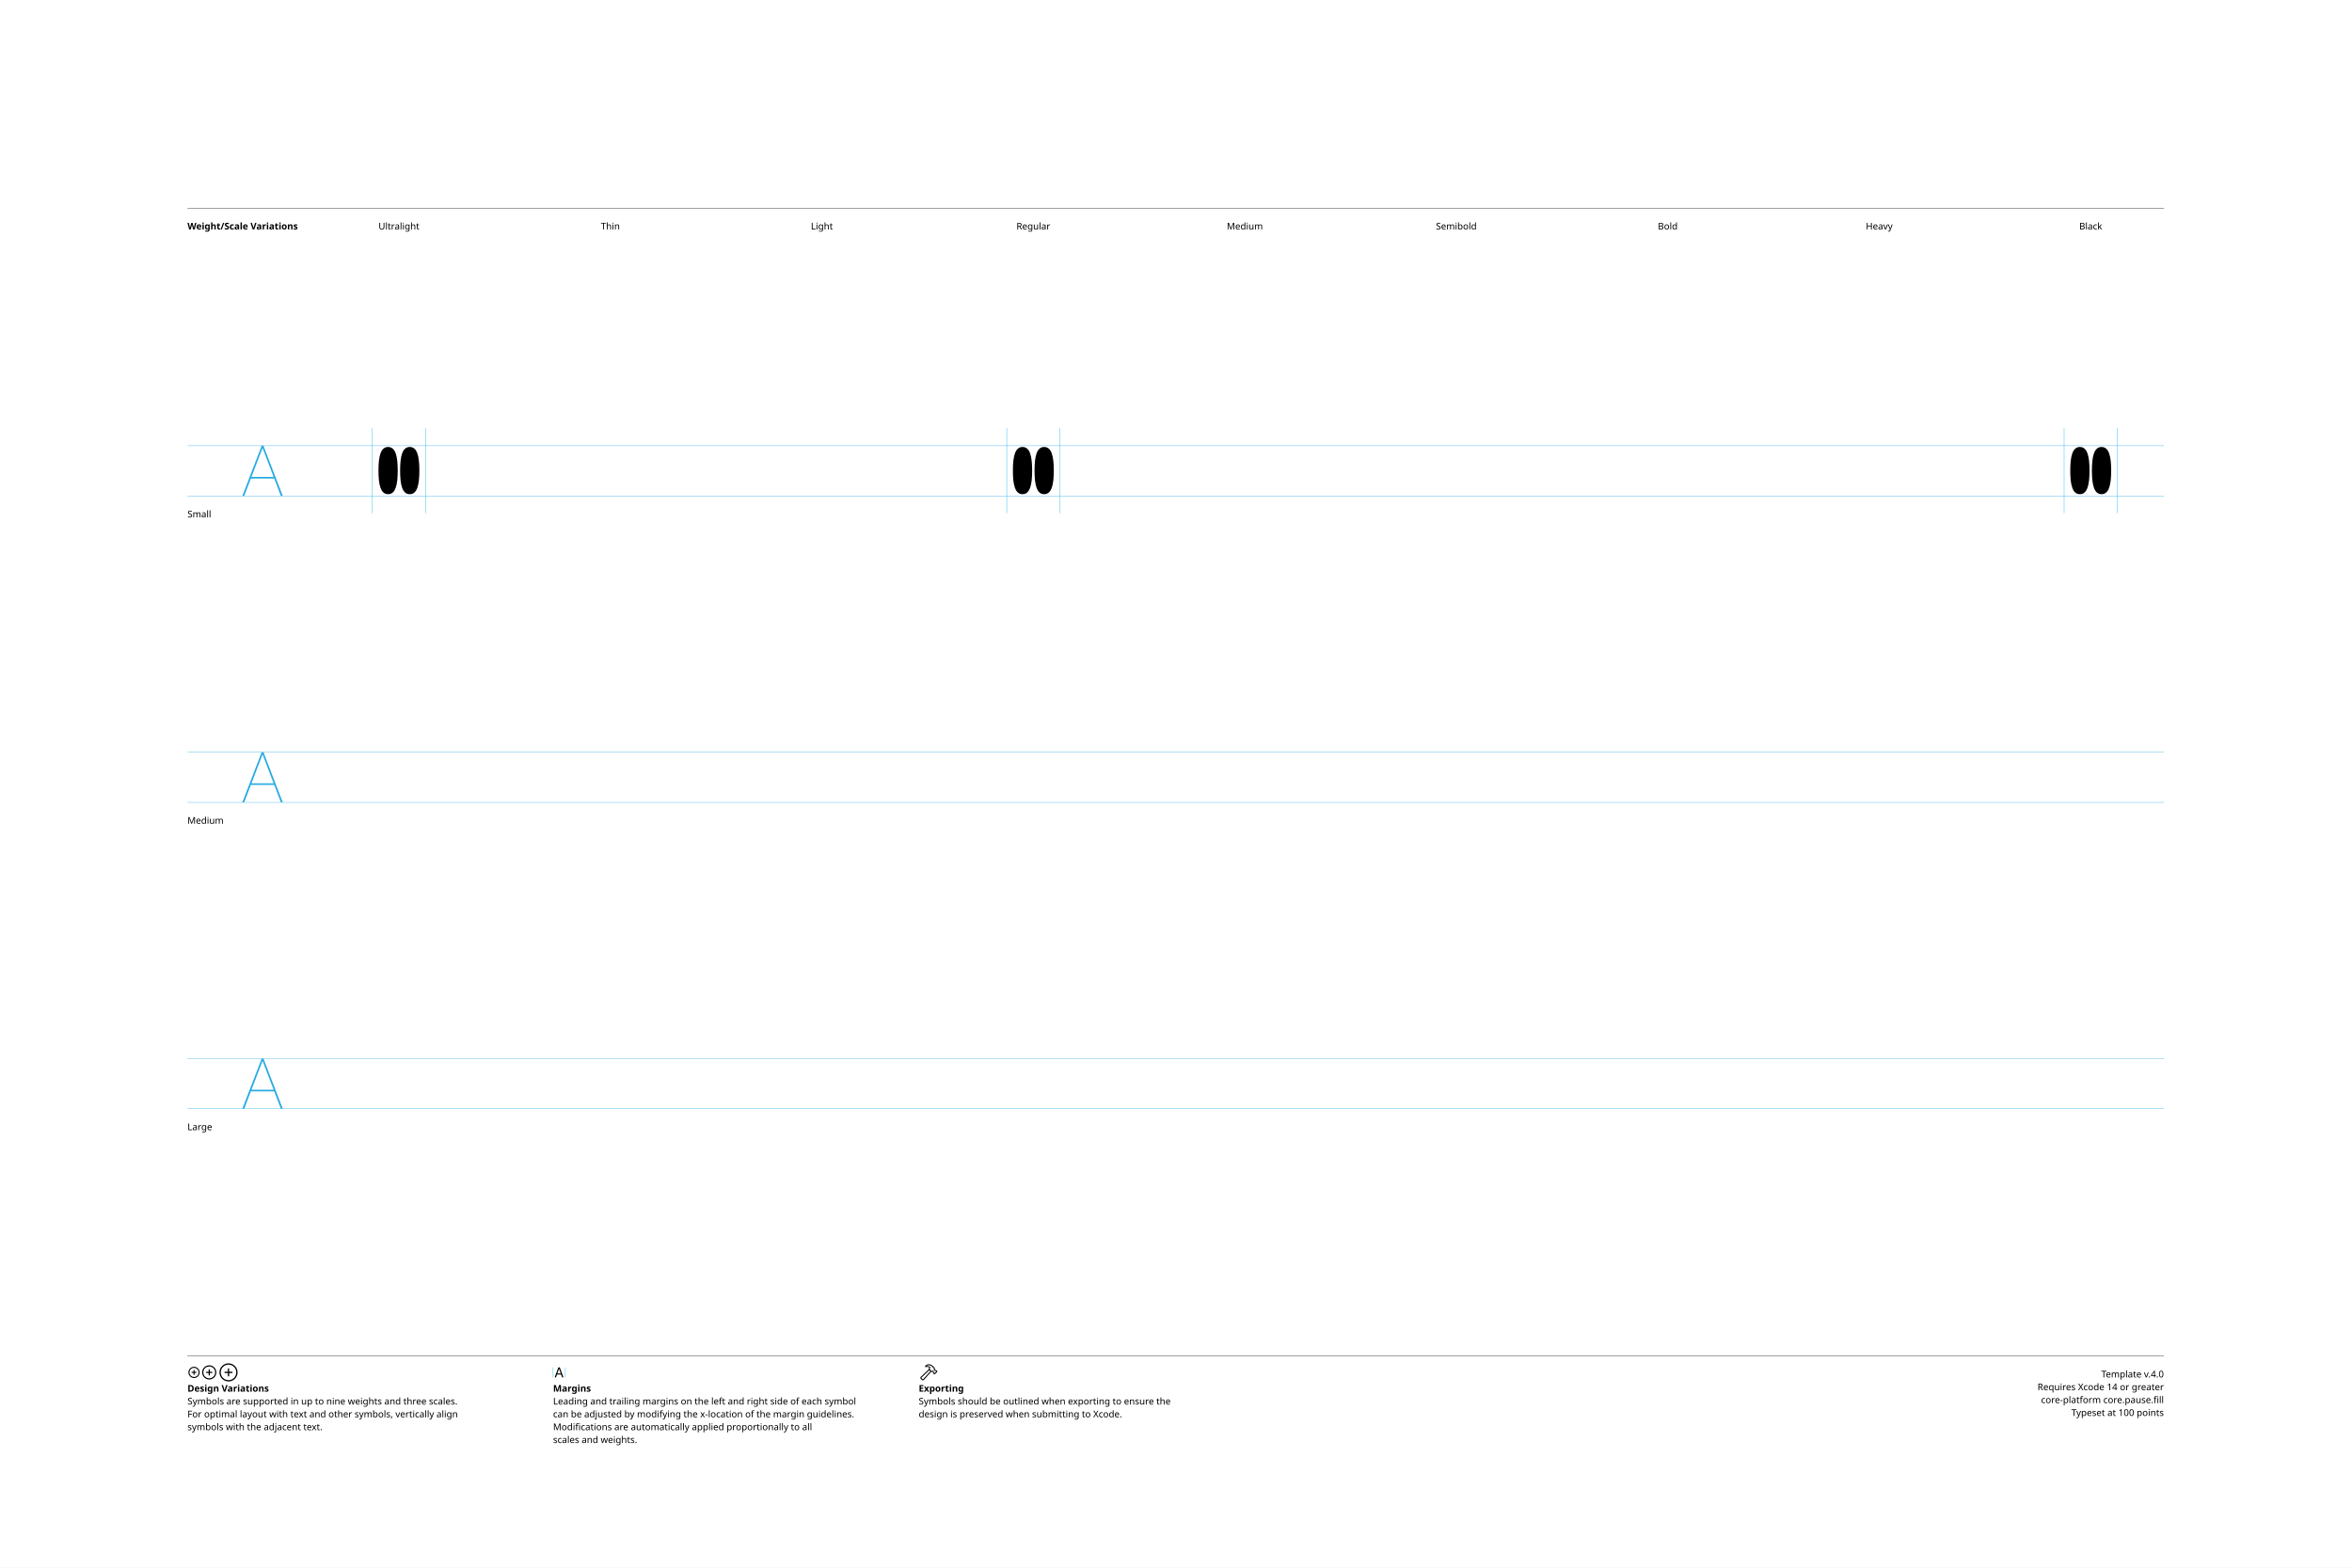
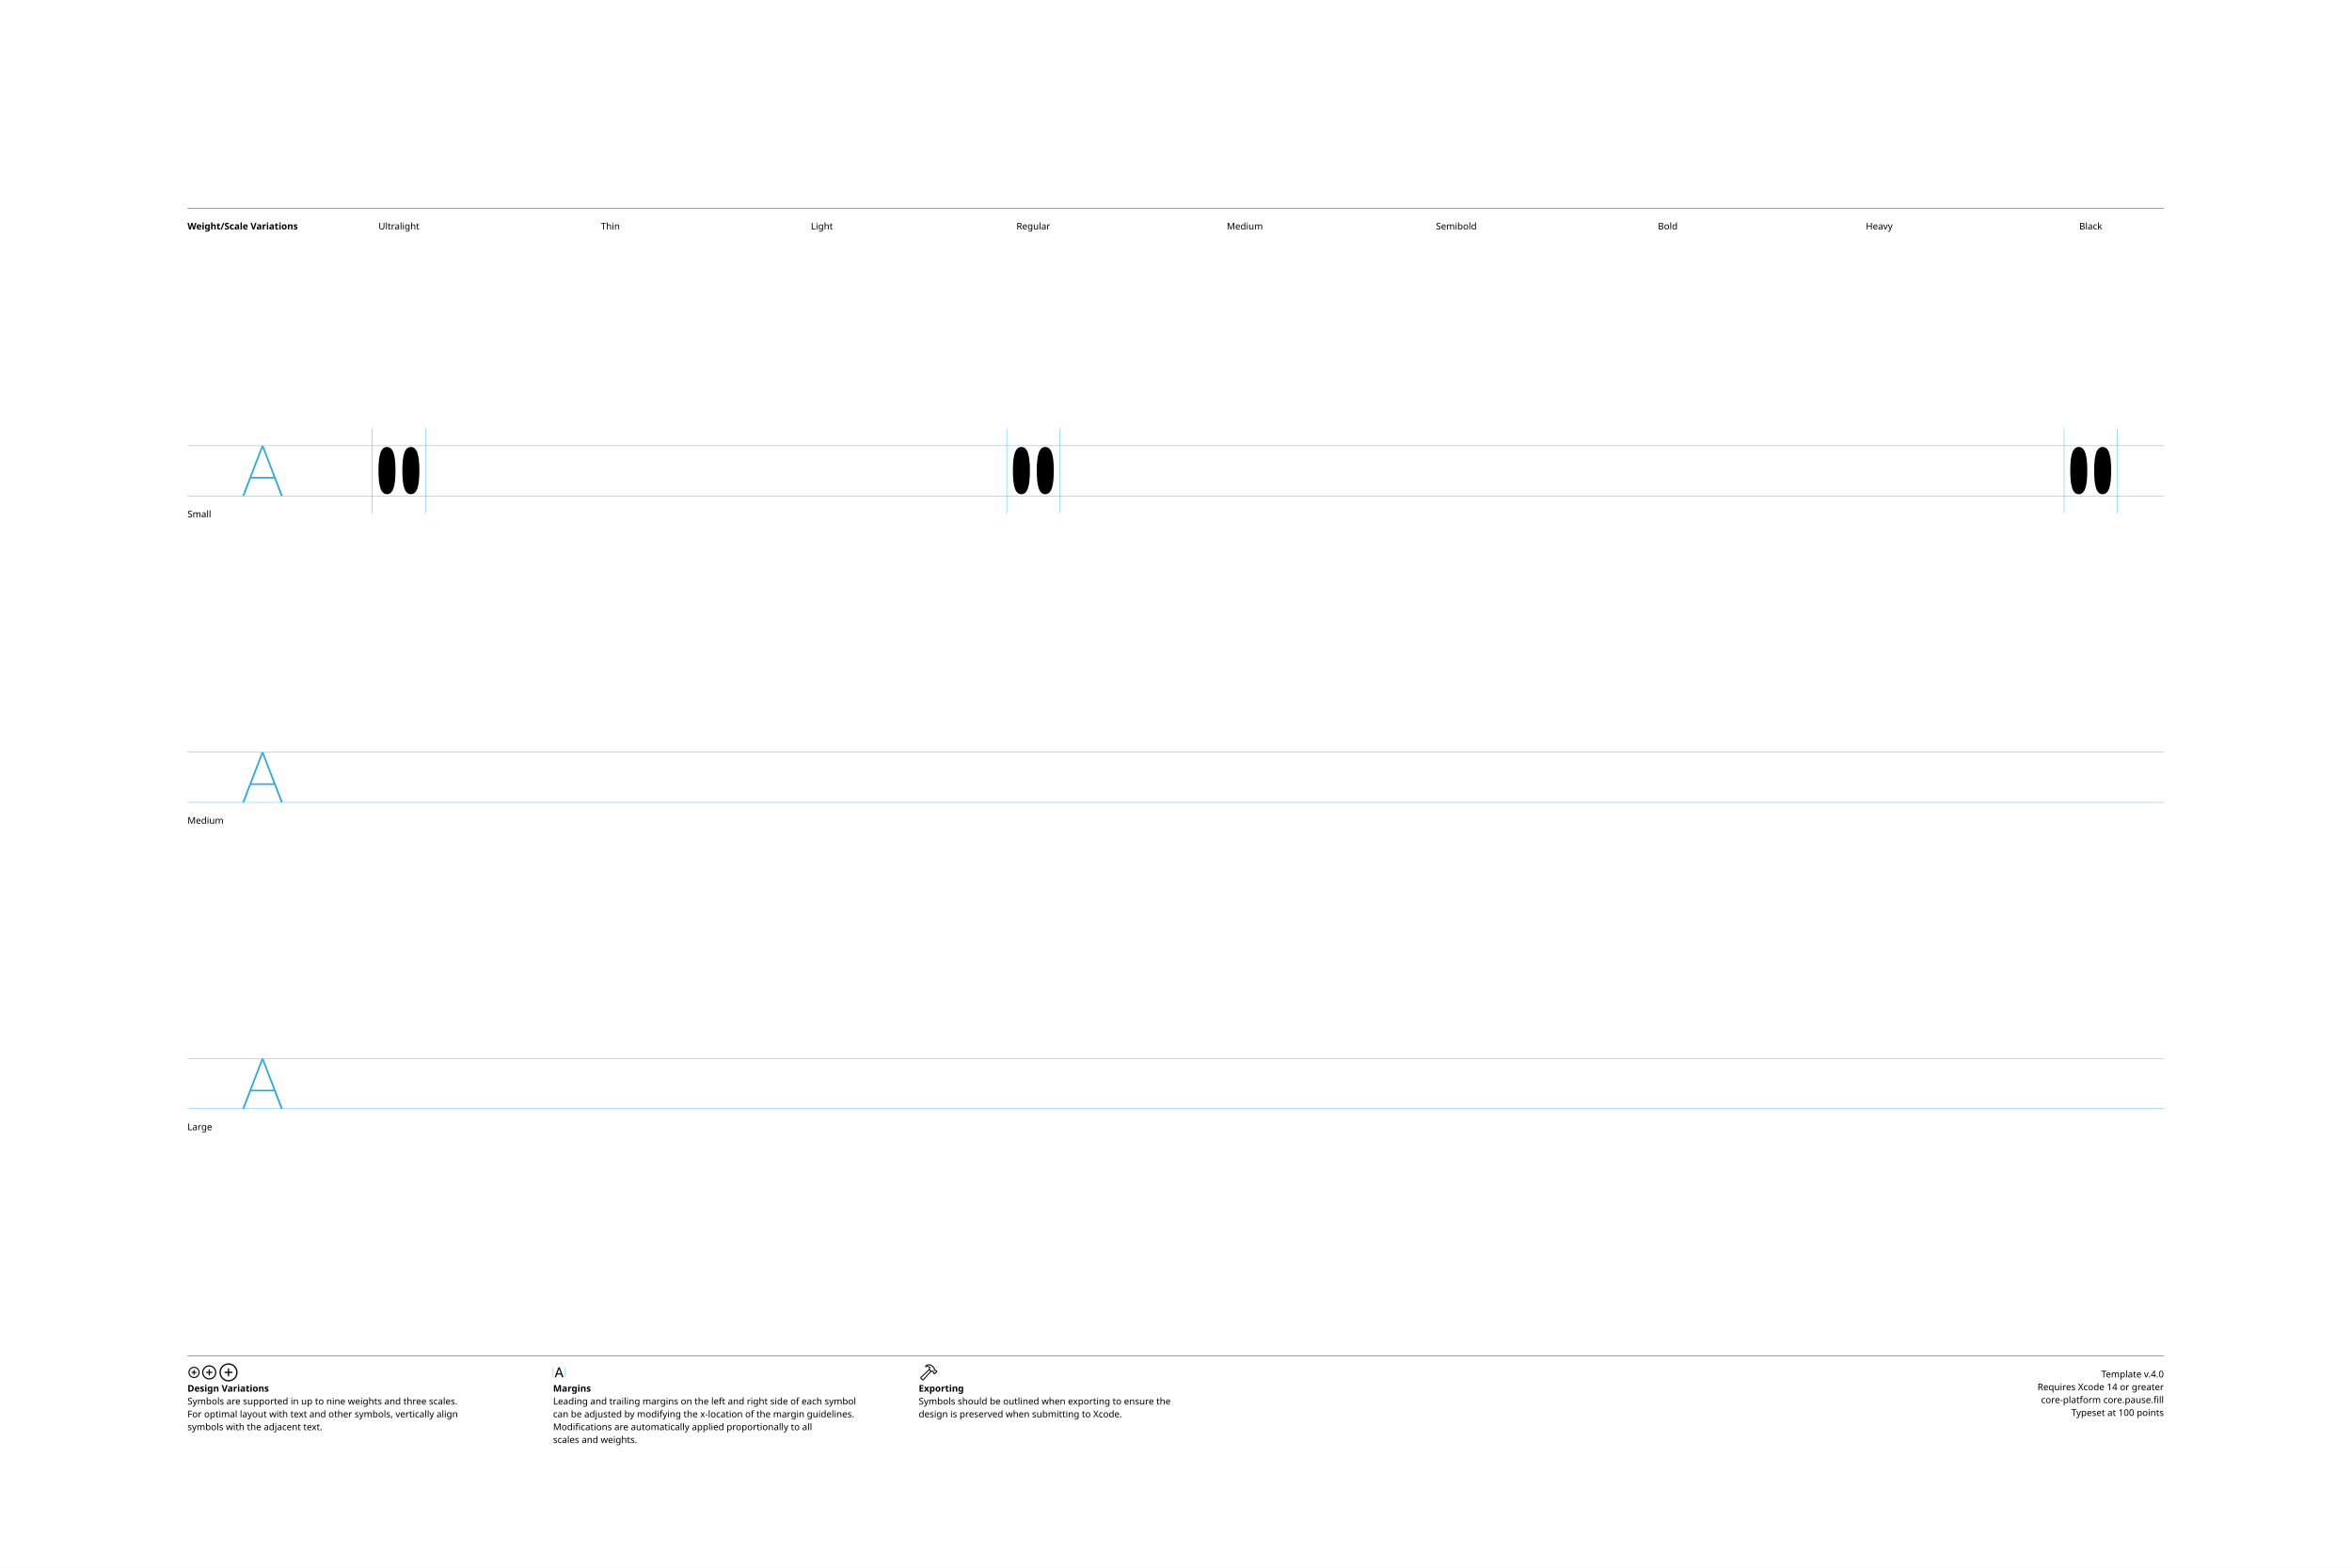
<svg xmlns="http://www.w3.org/2000/svg" version="1.1" width="3300" height="2200">
  <style>.monochrome-0 {fill:#000000}
.multicolor-0:tintColor {fill:#007AFF}
.hierarchical-0:primary {fill:#212121}
.SFSymbolsPreview000000 {fill:#000000;opacity:1.0}
</style>
  <g id="Notes">
    <rect height="2200" id="artboard" style="fill:white;opacity:1" width="3300" x="0" y="0" />
    <line style="fill:none;stroke:black;opacity:1;stroke-width:0.5;" x1="263" x2="3036" y1="292" y2="292" />
    <text style="stroke:none;fill:black;font-family:sans-serif;font-size:13;font-weight:bold;" transform="matrix(1 0 0 1 263 322)">Weight/Scale Variations</text>
    <text style="stroke:none;fill:black;font-family:sans-serif;font-size:13;text-anchor:middle;" transform="matrix(1 0 0 1 559.711 322)">Ultralight</text>
    <text style="stroke:none;fill:black;font-family:sans-serif;font-size:13;text-anchor:middle;" transform="matrix(1 0 0 1 856.422 322)">Thin</text>
    <text style="stroke:none;fill:black;font-family:sans-serif;font-size:13;text-anchor:middle;" transform="matrix(1 0 0 1 1153.13 322)">Light</text>
    <text style="stroke:none;fill:black;font-family:sans-serif;font-size:13;text-anchor:middle;" transform="matrix(1 0 0 1 1449.84 322)">Regular</text>
    <text style="stroke:none;fill:black;font-family:sans-serif;font-size:13;text-anchor:middle;" transform="matrix(1 0 0 1 1746.56 322)">Medium</text>
    <text style="stroke:none;fill:black;font-family:sans-serif;font-size:13;text-anchor:middle;" transform="matrix(1 0 0 1 2043.27 322)">Semibold</text>
    <text style="stroke:none;fill:black;font-family:sans-serif;font-size:13;text-anchor:middle;" transform="matrix(1 0 0 1 2339.98 322)">Bold</text>
    <text style="stroke:none;fill:black;font-family:sans-serif;font-size:13;text-anchor:middle;" transform="matrix(1 0 0 1 2636.69 322)">Heavy</text>
    <text style="stroke:none;fill:black;font-family:sans-serif;font-size:13;text-anchor:middle;" transform="matrix(1 0 0 1 2933.4 322)">Black</text>
    <line style="fill:none;stroke:black;opacity:1;stroke-width:0.5;" x1="263" x2="3036" y1="1903" y2="1903" />
    <g transform="matrix(1 0 0 1 263 1933)">
      <path d="M9.248 0.83C13.555 0.83 17.139-2.744 17.139-7.051C17.139-11.357 13.545-14.932 9.238-14.932C4.941-14.932 1.367-11.357 1.367-7.051C1.367-2.744 4.951 0.83 9.248 0.83ZM9.248-0.654C5.703-0.654 2.871-3.496 2.871-7.051C2.871-10.605 5.693-13.447 9.238-13.447C12.793-13.447 15.645-10.605 15.645-7.051C15.645-3.496 12.803-0.654 9.248-0.654ZM5.654-7.051C5.654-6.621 5.957-6.328 6.406-6.328L8.506-6.328L8.506-4.209C8.506-3.77 8.799-3.467 9.229-3.467C9.678-3.467 9.971-3.77 9.971-4.209L9.971-6.328L12.09-6.328C12.529-6.328 12.832-6.621 12.832-7.051C12.832-7.49 12.529-7.793 12.09-7.793L9.971-7.793L9.971-9.902C9.971-10.352 9.678-10.654 9.229-10.654C8.799-10.654 8.506-10.352 8.506-9.902L8.506-7.793L6.406-7.793C5.957-7.793 5.654-7.49 5.654-7.051Z" />
    </g>
    <g transform="matrix(1 0 0 1 281.867 1933)">
      <path d="M11.709 2.91C17.158 2.91 21.67-1.611 21.67-7.051C21.67-12.5 17.148-17.012 11.699-17.012C6.26-17.012 1.748-12.5 1.748-7.051C1.748-1.611 6.27 2.91 11.709 2.91ZM11.709 1.25C7.1 1.25 3.418-2.441 3.418-7.051C3.418-11.66 7.09-15.352 11.699-15.352C16.309-15.352 20.01-11.66 20.01-7.051C20.01-2.441 16.318 1.25 11.709 1.25ZM7.178-7.051C7.178-6.572 7.51-6.25 8.008-6.25L10.879-6.25L10.879-3.369C10.879-2.881 11.211-2.539 11.69-2.539C12.178-2.539 12.52-2.871 12.52-3.369L12.52-6.25L15.4-6.25C15.889-6.25 16.23-6.572 16.23-7.051C16.23-7.539 15.889-7.881 15.4-7.881L12.52-7.881L12.52-10.752C12.52-11.25 12.178-11.592 11.69-11.592C11.211-11.592 10.879-11.25 10.879-10.752L10.879-7.881L8.008-7.881C7.51-7.881 7.178-7.539 7.178-7.051Z" />
    </g>
    <g transform="matrix(1 0 0 1 305.646 1933)">
      <path d="M14.971 5.664C21.934 5.664 27.695-0.098 27.695-7.051C27.695-14.014 21.924-19.775 14.961-19.775C8.008-19.775 2.256-14.014 2.256-7.051C2.256-0.098 8.018 5.664 14.971 5.664ZM14.971 3.848C8.936 3.848 4.082-1.016 4.082-7.051C4.082-13.096 8.926-17.949 14.961-17.949C21.006-17.949 25.869-13.096 25.869-7.051C25.869-1.016 21.016 3.848 14.971 3.848ZM9.199-7.051C9.199-6.533 9.57-6.172 10.117-6.172L14.062-6.172L14.062-2.217C14.062-1.68 14.434-1.299 14.951-1.299C15.488-1.299 15.859-1.67 15.859-2.217L15.859-6.172L19.814-6.172C20.352-6.172 20.732-6.533 20.732-7.051C20.732-7.598 20.361-7.969 19.814-7.969L15.859-7.969L15.859-11.914C15.859-12.461 15.488-12.842 14.951-12.842C14.434-12.842 14.062-12.461 14.062-11.914L14.062-7.969L10.117-7.969C9.57-7.969 9.199-7.598 9.199-7.051Z" />
    </g>
    <text style="stroke:none;fill:black;font-family:sans-serif;font-size:13;font-weight:bold;" transform="matrix(1 0 0 1 263 1953)">Design Variations</text>
    <text style="stroke:none;fill:black;font-family:sans-serif;font-size:13;" transform="matrix(1 0 0 1 263 1971)">Symbols are supported in up to nine weights and three scales.</text>
    <text style="stroke:none;fill:black;font-family:sans-serif;font-size:13;" transform="matrix(1 0 0 1 263 1989)">For optimal layout with text and other symbols, vertically align</text>
    <text style="stroke:none;fill:black;font-family:sans-serif;font-size:13;" transform="matrix(1 0 0 1 263 2007)">symbols with the adjacent text.</text>
    <line style="fill:none;stroke:#00AEEF;stroke-width:0.5;opacity:1.0;" x1="776" x2="776" y1="1919" y2="1933" />
    <g transform="matrix(1 0 0 1 776 1933)">
      <path d="M3.311 0.156C3.828 0.156 4.082-0.039 4.268-0.586L5.527-4.033L11.289-4.033L12.549-0.586C12.734-0.039 12.988 0.156 13.496 0.156C14.014 0.156 14.346-0.156 14.346-0.645C14.346-0.811 14.316-0.967 14.238-1.172L9.658-13.369C9.434-13.965 9.033-14.268 8.408-14.268C7.803-14.268 7.393-13.975 7.178-13.379L2.598-1.162C2.52-0.957 2.49-0.801 2.49-0.635C2.49-0.146 2.803 0.156 3.311 0.156ZM6.006-5.518L8.379-12.09L8.428-12.09L10.801-5.518Z" />
    </g>
    <line style="fill:none;stroke:#00AEEF;stroke-width:0.5;opacity:1.0;" x1="793.197" x2="793.197" y1="1919" y2="1933" />
    <text style="stroke:none;fill:black;font-family:sans-serif;font-size:13;font-weight:bold;" transform="matrix(1 0 0 1 776 1953)">Margins</text>
    <text style="stroke:none;fill:black;font-family:sans-serif;font-size:13;" transform="matrix(1 0 0 1 776 1971)">Leading and trailing margins on the left and right side of each symbol</text>
    <text style="stroke:none;fill:black;font-family:sans-serif;font-size:13;" transform="matrix(1 0 0 1 776 1989)">can be adjusted by modifying the x-location of the margin guidelines.</text>
    <text style="stroke:none;fill:black;font-family:sans-serif;font-size:13;" transform="matrix(1 0 0 1 776 2007)">Modifications are automatically applied proportionally to all</text>
    <text style="stroke:none;fill:black;font-family:sans-serif;font-size:13;" transform="matrix(1 0 0 1 776 2025)">scales and weights.</text>
    <g transform="matrix(1 0 0 1 1289 1933)">
      <path d="M2.842 1.865L4.541 3.574C5.4 4.443 6.387 4.385 7.314 3.359L18.008-8.428L17.041-9.404L6.426 2.275C6.074 2.676 5.742 2.773 5.273 2.305L4.102 1.143C3.633 0.684 3.74 0.342 4.141-0.02L15.615-10.82L14.639-11.787L3.047-0.898C2.061 0.02 1.982 0.996 2.842 1.865ZM9.258-16.328C8.838-15.918 8.809-15.342 9.043-14.951C9.277-14.59 9.736-14.355 10.381-14.521C11.846-14.863 13.369-14.922 14.795-13.984L14.209-12.529C13.867-11.699 14.043-11.113 14.58-10.566L16.875-8.252C17.363-7.764 17.773-7.744 18.34-7.842L19.404-8.037L20.068-7.363L20.029-6.807C19.99-6.309 20.117-5.928 20.605-5.449L21.367-4.707C21.846-4.229 22.461-4.199 22.93-4.668L25.84-7.588C26.309-8.057 26.289-8.652 25.811-9.131L25.039-9.893C24.561-10.371 24.189-10.527 23.711-10.488L23.135-10.44L22.49-11.074L22.734-12.197C22.861-12.764 22.705-13.203 22.119-13.789L19.922-15.977C16.582-19.297 12.148-19.219 9.258-16.328ZM10.752-15.957C13.184-17.734 16.475-17.432 18.701-15.205L21.133-12.793C21.367-12.559 21.406-12.373 21.338-12.031L21.016-10.547L22.52-9.062L23.506-9.121C23.76-9.131 23.838-9.111 24.033-8.916L24.609-8.34L22.168-5.898L21.592-6.475C21.396-6.67 21.367-6.748 21.377-7.012L21.445-7.988L19.951-9.473L18.428-9.219C18.105-9.15 17.959-9.18 17.715-9.414L15.713-11.416C15.459-11.65 15.43-11.816 15.586-12.188L16.465-14.277C14.902-15.732 12.871-16.357 10.84-15.762C10.684-15.723 10.625-15.85 10.752-15.957Z" />
    </g>
    <text style="stroke:none;fill:black;font-family:sans-serif;font-size:13;font-weight:bold;" transform="matrix(1 0 0 1 1289 1953)">Exporting</text>
    <text style="stroke:none;fill:black;font-family:sans-serif;font-size:13;" transform="matrix(1 0 0 1 1289 1971)">Symbols should be outlined when exporting to ensure the</text>
    <text style="stroke:none;fill:black;font-family:sans-serif;font-size:13;" transform="matrix(1 0 0 1 1289 1989)">design is preserved when submitting to Xcode.</text>
    <text id="template-version" style="stroke:none;fill:black;font-family:sans-serif;font-size:13;text-anchor:end;" transform="matrix(1 0 0 1 3036 1933)">Template v.4.0</text>
    <text style="stroke:none;fill:black;font-family:sans-serif;font-size:13;text-anchor:end;" transform="matrix(1 0 0 1 3036 1951)">Requires Xcode 14 or greater</text>
    <text id="descriptive-name" style="stroke:none;fill:black;font-family:sans-serif;font-size:13;text-anchor:end;" transform="matrix(1 0 0 1 3036 1969)">core-platform core.pause.fill</text>
    <text style="stroke:none;fill:black;font-family:sans-serif;font-size:13;text-anchor:end;" transform="matrix(1 0 0 1 3036 1987)">Typeset at 100 points</text>
    <text style="stroke:none;fill:black;font-family:sans-serif;font-size:13;" transform="matrix(1 0 0 1 263 726)">Small</text>
    <text style="stroke:none;fill:black;font-family:sans-serif;font-size:13;" transform="matrix(1 0 0 1 263 1156)">Medium</text>
    <text style="stroke:none;fill:black;font-family:sans-serif;font-size:13;" transform="matrix(1 0 0 1 263 1586)">Large</text>
  </g>
  <g id="Guides">
    <g id="H-reference" style="fill:#27AAE1;stroke:none;" transform="matrix(1 0 0 1 339 696)">
      <path d="M0.994 0L3.638 0L29.328-67.132L30.03-67.132L30.03-70.459L28.123-70.459ZM11.688-24.48L46.981-24.48L46.231-26.729L12.438-26.729ZM55.12 0L57.764 0L30.638-70.459L29.433-70.459L29.433-67.132Z" />
    </g>
    <line id="Baseline-S" style="fill:none;stroke:#27AAE1;opacity:1;stroke-width:0.5;" x1="263" x2="3036" y1="696" y2="696" />
    <line id="Capline-S" style="fill:none;stroke:#27AAE1;opacity:1;stroke-width:0.5;" x1="263" x2="3036" y1="625.541" y2="625.541" />
    <g id="H-reference" style="fill:#27AAE1;stroke:none;" transform="matrix(1 0 0 1 339 1126)">
      <path d="M0.994 0L3.638 0L29.328-67.132L30.03-67.132L30.03-70.459L28.123-70.459ZM11.688-24.48L46.981-24.48L46.231-26.729L12.438-26.729ZM55.12 0L57.764 0L30.638-70.459L29.433-70.459L29.433-67.132Z" />
    </g>
    <line id="Baseline-M" style="fill:none;stroke:#27AAE1;opacity:1;stroke-width:0.5;" x1="263" x2="3036" y1="1126" y2="1126" />
    <line id="Capline-M" style="fill:none;stroke:#27AAE1;opacity:1;stroke-width:0.5;" x1="263" x2="3036" y1="1055.54" y2="1055.54" />
    <g id="H-reference" style="fill:#27AAE1;stroke:none;" transform="matrix(1 0 0 1 339 1556)">
      <path d="M0.994 0L3.638 0L29.328-67.132L30.03-67.132L30.03-70.459L28.123-70.459ZM11.688-24.48L46.981-24.48L46.231-26.729L12.438-26.729ZM55.12 0L57.764 0L30.638-70.459L29.433-70.459L29.433-67.132Z" />
    </g>
    <line id="Baseline-L" style="fill:none;stroke:#27AAE1;opacity:1;stroke-width:0.5;" x1="263" x2="3036" y1="1556" y2="1556" />
    <line id="Capline-L" style="fill:none;stroke:#27AAE1;opacity:1;stroke-width:0.5;" x1="263" x2="3036" y1="1485.54" y2="1485.54" />
    <line id="left-margin-Ultralight-S" style="fill:none;stroke:#00AEEF;stroke-width:0.5;opacity:1.0;" x1="522.384" x2="522.384" y1="600.785" y2="720.121" />
    <line id="right-margin-Ultralight-S" style="fill:none;stroke:#00AEEF;stroke-width:0.5;opacity:1.0;" x1="597.038" x2="597.038" y1="600.785" y2="720.121" />
    <line id="left-margin-Regular-S" style="fill:none;stroke:#00AEEF;stroke-width:0.5;opacity:1.0;" x1="1412.513" x2="1412.513" y1="600.785" y2="720.121" />
    <line id="right-margin-Regular-S" style="fill:none;stroke:#00AEEF;stroke-width:0.5;opacity:1.0;" x1="1487.167" x2="1487.167" y1="600.785" y2="720.121" />
    <line id="left-margin-Black-S" style="fill:none;stroke:#00AEEF;stroke-width:0.5;opacity:1.0;" x1="2896.073" x2="2896.073" y1="600.785" y2="720.121" />
    <line id="right-margin-Black-S" style="fill:none;stroke:#00AEEF;stroke-width:0.5;opacity:1.0;" x1="2970.727" x2="2970.727" y1="600.785" y2="720.121" />
  </g>
  <g id="Symbols">
    <g id="Ultralight-S" transform="matrix(1 0 0 1 522.384 696)">
-       <path class="monochrome-0 multicolor-0:tintColor hierarchical-0:primary SFSymbolsPreview000000" d="M22.145 -68.725C32.496 -68.725 35.656 -55.915 35.656 -35.6C35.656 -15.285 32.496 -2.475 22.145 -2.475C11.793 -2.475 8.634 -15.285 8.634 -35.6C8.634 -55.915 11.793 -68.725 22.145 -68.725ZM52.509 -68.725C62.861 -68.725 66.02 -55.915 66.02 -35.6C66.02 -15.285 62.861 -2.475 52.509 -2.475C42.158 -2.475 38.998 -15.285 38.998 -35.6C38.998 -55.915 42.158 -68.725 52.509 -68.725Z" />
+       <path class="monochrome-0 multicolor-0:tintColor hierarchical-0:primary SFSymbolsPreview000000" d="M20.565 -68.725C29.706 -68.725 32.496 -55.915 32.496 -35.6C32.496 -15.285 29.706 -2.475 20.565 -2.475C11.424 -2.475 8.634 -15.285 8.634 -35.6C8.634 -55.915 11.424 -68.725 20.565 -68.725ZM54.089 -68.725C63.23 -68.725 66.02 -55.915 66.02 -35.6C66.02 -15.285 63.23 -2.475 54.089 -2.475C44.948 -2.475 42.158 -15.285 42.158 -35.6C42.158 -55.915 44.948 -68.725 54.089 -68.725Z" />
    </g>
    <g id="Regular-S" transform="matrix(1 0 0 1 1412.513 696)">
-       <path class="monochrome-0 multicolor-0:tintColor hierarchical-0:primary SFSymbolsPreview000000" d="M22.145 -68.725C32.496 -68.725 35.656 -55.915 35.656 -35.6C35.656 -15.285 32.496 -2.475 22.145 -2.475C11.793 -2.475 8.634 -15.285 8.634 -35.6C8.634 -55.915 11.793 -68.725 22.145 -68.725ZM52.509 -68.725C62.861 -68.725 66.02 -55.915 66.02 -35.6C66.02 -15.285 62.861 -2.475 52.509 -2.475C42.158 -2.475 38.998 -15.285 38.998 -35.6C38.998 -55.915 42.158 -68.725 52.509 -68.725Z" />
+       <path class="monochrome-0 multicolor-0:tintColor hierarchical-0:primary SFSymbolsPreview000000" d="M20.565 -68.725C29.706 -68.725 32.496 -55.915 32.496 -35.6C32.496 -15.285 29.706 -2.475 20.565 -2.475C11.424 -2.475 8.634 -15.285 8.634 -35.6C8.634 -55.915 11.424 -68.725 20.565 -68.725ZM54.089 -68.725C63.23 -68.725 66.02 -55.915 66.02 -35.6C66.02 -15.285 63.23 -2.475 54.089 -2.475C44.948 -2.475 42.158 -15.285 42.158 -35.6C42.158 -55.915 44.948 -68.725 54.089 -68.725Z" />
    </g>
    <g id="Black-S" transform="matrix(1 0 0 1 2896.073 696)">
-       <path class="monochrome-0 multicolor-0:tintColor hierarchical-0:primary SFSymbolsPreview000000" d="M22.145 -68.725C32.496 -68.725 35.656 -55.915 35.656 -35.6C35.656 -15.285 32.496 -2.475 22.145 -2.475C11.793 -2.475 8.634 -15.285 8.634 -35.6C8.634 -55.915 11.793 -68.725 22.145 -68.725ZM52.509 -68.725C62.861 -68.725 66.02 -55.915 66.02 -35.6C66.02 -15.285 62.861 -2.475 52.509 -2.475C42.158 -2.475 38.998 -15.285 38.998 -35.6C38.998 -55.915 42.158 -68.725 52.509 -68.725Z" />
+       <path class="monochrome-0 multicolor-0:tintColor hierarchical-0:primary SFSymbolsPreview000000" d="M20.565 -68.725C29.706 -68.725 32.496 -55.915 32.496 -35.6C32.496 -15.285 29.706 -2.475 20.565 -2.475C11.424 -2.475 8.634 -15.285 8.634 -35.6C8.634 -55.915 11.424 -68.725 20.565 -68.725ZM54.089 -68.725C63.23 -68.725 66.02 -55.915 66.02 -35.6C66.02 -15.285 63.23 -2.475 54.089 -2.475C44.948 -2.475 42.158 -15.285 42.158 -35.6C42.158 -55.915 44.948 -68.725 54.089 -68.725Z" />
    </g>
  </g>
</svg>
